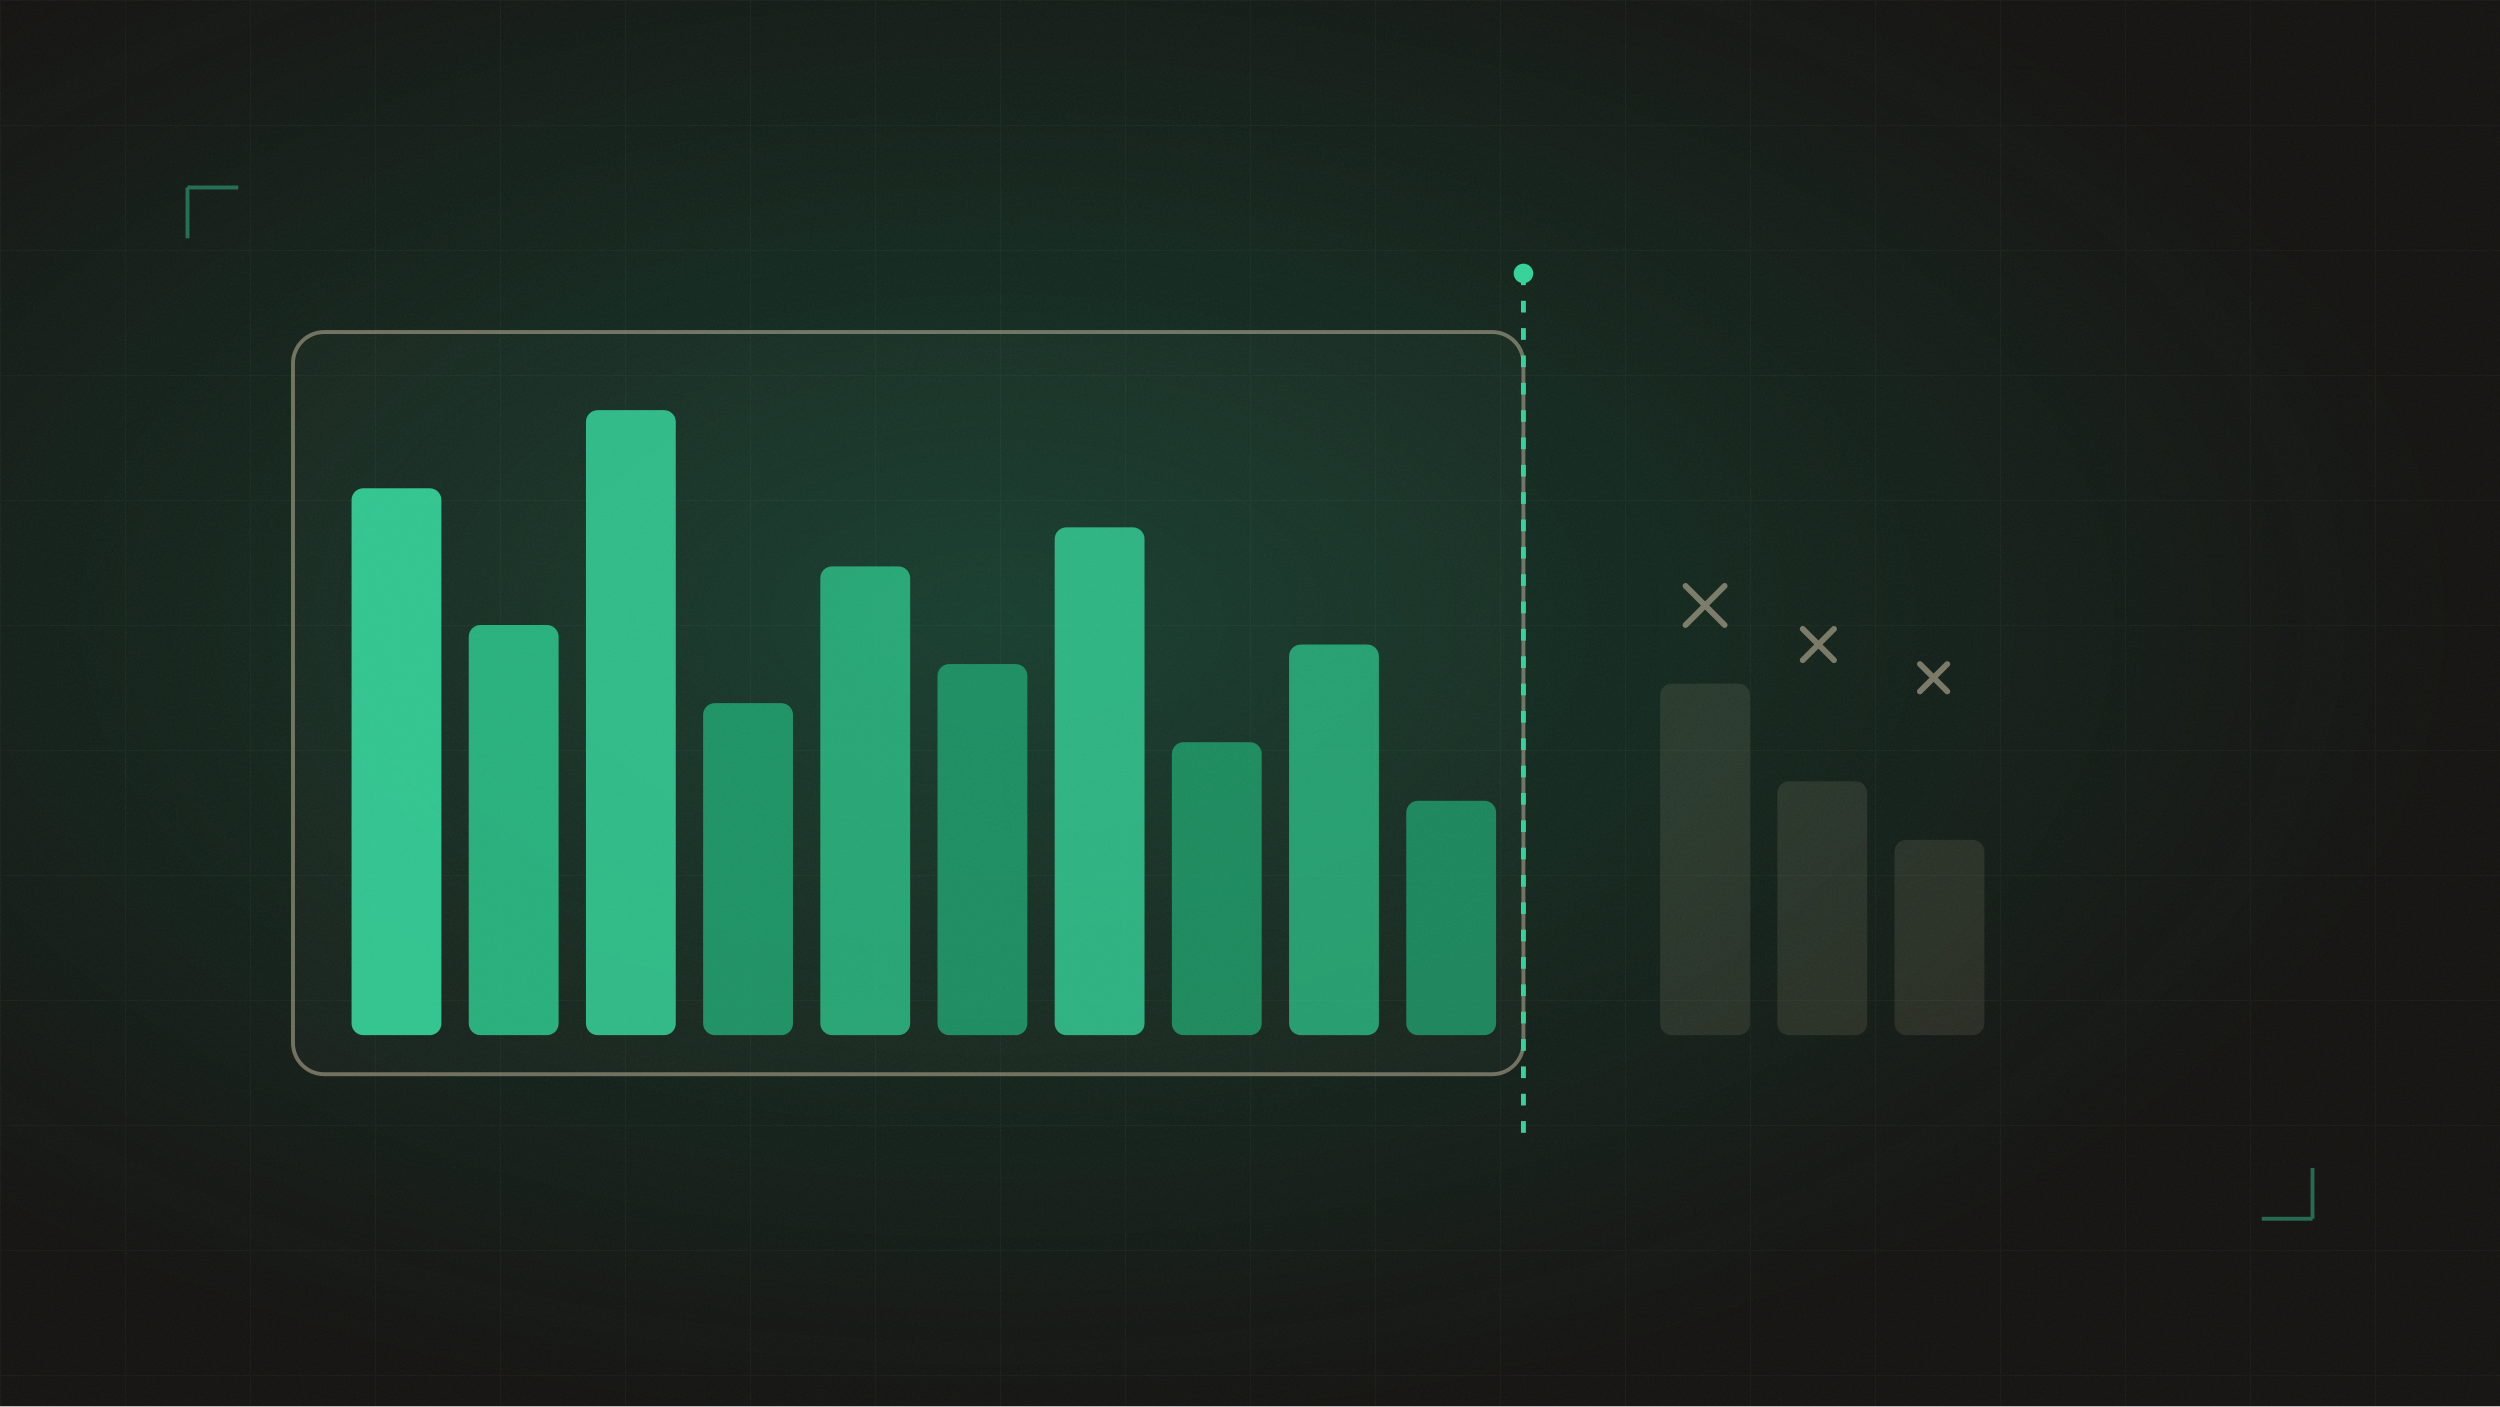
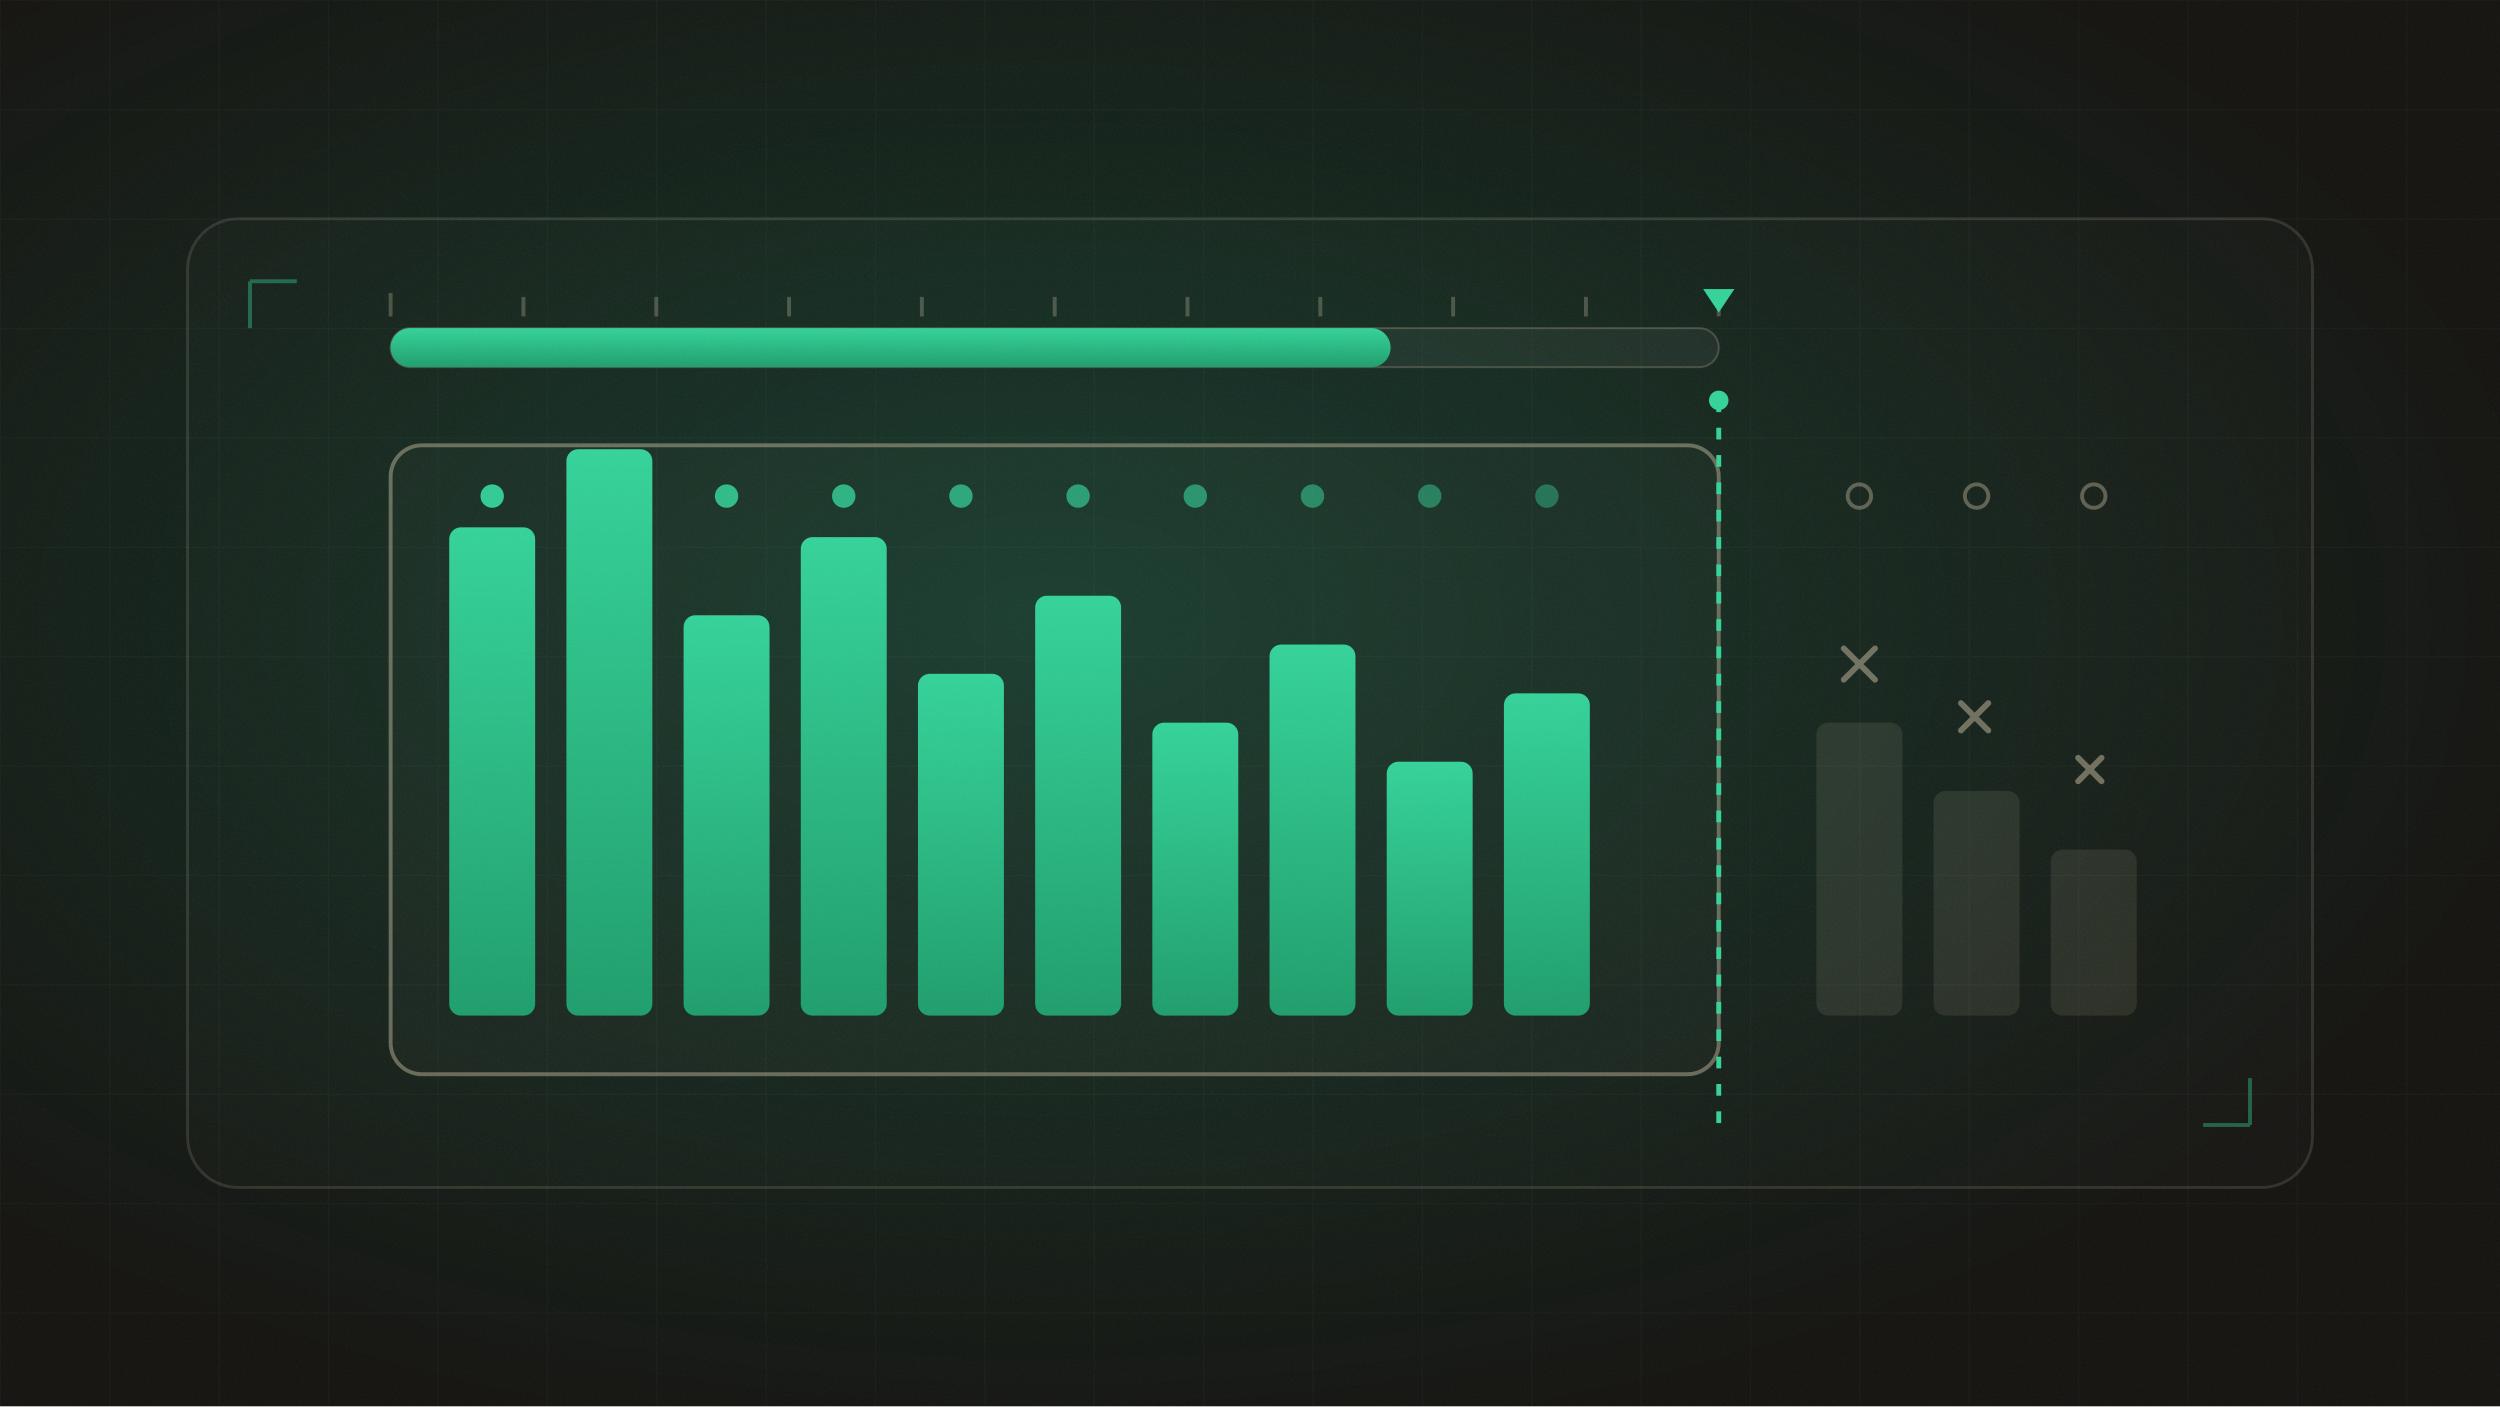
- <svg xmlns="http://www.w3.org/2000/svg" viewBox="0 0 1280 720" width="1280" height="720" role="img" aria-label="snug — prioritised content packed to fit a token budget, with lower-priority items excluded">
+ <svg xmlns="http://www.w3.org/2000/svg" viewBox="0 0 1280 720" width="1280" height="720" role="img" aria-label="snug, a token budget gauge above prioritised content blocks packed to fit, with lower-priority blocks dropped beyond the limit">
  <defs>
-     <radialGradient id="s-glow" cx="40%" cy="44%" r="58%">
-       <stop offset="0%" stop-color="#10b981" stop-opacity="0.24" />
+     <radialGradient id="s-glow" cx="42%" cy="44%" r="60%">
+       <stop offset="0%" stop-color="#10b981" stop-opacity="0.22" />
      <stop offset="100%" stop-color="#10b981" stop-opacity="0" />
    </radialGradient>
-     <pattern id="s-grid" width="64" height="64" patternUnits="userSpaceOnUse">
-       <path d="M64 0H0V64" fill="none" stroke="#ffffff" stroke-opacity="0.035" stroke-width="1" />
+     <linearGradient id="s-bar" x1="0" y1="0" x2="0" y2="1">
+       <stop offset="0%" stop-color="#34d399" />
+       <stop offset="100%" stop-color="#1f9e6c" />
+     </linearGradient>
+     <pattern id="s-grid" width="56" height="56" patternUnits="userSpaceOnUse">
+       <path d="M56 0H0V56" fill="none" stroke="#ffffff" stroke-opacity="0.03" stroke-width="1" />
    </pattern>
    <filter id="s-grain">
      <feTurbulence type="fractalNoise" baseFrequency="0.9" numOctaves="2" stitchTiles="stitch" />
      <feColorMatrix type="saturate" values="0" />
    </filter>
  </defs>
  <rect width="1280" height="720" fill="#141310" />
  <rect width="1280" height="720" fill="url(#s-grid)" />
  <rect width="1280" height="720" fill="url(#s-glow)" />
-   <rect x="150" y="170" width="630" height="380" rx="16" fill="#ffffff" fill-opacity="0.02" stroke="#cdbfa3" stroke-opacity="0.5" stroke-width="2" />
-   <line x1="780" y1="140" x2="780" y2="580" stroke="#34d399" stroke-width="2.5" stroke-dasharray="6 8" />
-   <circle cx="780" cy="140" r="5" fill="#34d399" />
+   <rect x="96" y="112" width="1088" height="496" rx="26" fill="#ffffff" fill-opacity="0.015" stroke="#cdbfa3" stroke-opacity="0.16" stroke-width="1.5" />
  <g>
-     <rect x="180" y="250" width="46" height="280" rx="6" fill="#34d399" fill-opacity="0.92" />
-     <rect x="240" y="320" width="46" height="210" rx="6" fill="#2bbf86" fill-opacity="0.9" />
-     <rect x="300" y="210" width="46" height="320" rx="6" fill="#34d399" fill-opacity="0.85" />
-     <rect x="360" y="360" width="46" height="170" rx="6" fill="#1f9e6c" fill-opacity="0.9" />
-     <rect x="420" y="290" width="46" height="240" rx="6" fill="#2bbf86" fill-opacity="0.82" />
-     <rect x="480" y="340" width="46" height="190" rx="6" fill="#1f9e6c" fill-opacity="0.85" />
-     <rect x="540" y="270" width="46" height="260" rx="6" fill="#34d399" fill-opacity="0.8" />
-     <rect x="600" y="380" width="46" height="150" rx="6" fill="#1f9e6c" fill-opacity="0.82" />
-     <rect x="660" y="330" width="46" height="200" rx="6" fill="#2bbf86" fill-opacity="0.78" />
-     <rect x="720" y="410" width="46" height="120" rx="6" fill="#1f9e6c" fill-opacity="0.8" />
+     <g stroke="#cdbfa3" stroke-opacity="0.3" stroke-width="2">
+       <line x1="200" y1="150" x2="200" y2="162" />
+       <line x1="268" y1="152" x2="268" y2="162" />
+       <line x1="336" y1="152" x2="336" y2="162" />
+       <line x1="404" y1="152" x2="404" y2="162" />
+       <line x1="472" y1="152" x2="472" y2="162" />
+       <line x1="540" y1="152" x2="540" y2="162" />
+       <line x1="608" y1="152" x2="608" y2="162" />
+       <line x1="676" y1="152" x2="676" y2="162" />
+       <line x1="744" y1="152" x2="744" y2="162" />
+       <line x1="812" y1="152" x2="812" y2="162" />
+       <line x1="880" y1="150" x2="880" y2="162" />
+     </g>
+     <rect x="200" y="168" width="680" height="20" rx="10" fill="#ffffff" fill-opacity="0.05" stroke="#cdbfa3" stroke-opacity="0.25" />
+     <rect x="200" y="168" width="512" height="20" rx="10" fill="url(#s-bar)" />
+     <polygon points="872,148 888,148 880,160" fill="#34d399" />
+   </g>
+   <rect x="200" y="228" width="680" height="322" rx="16" fill="#ffffff" fill-opacity="0.02" stroke="#cdbfa3" stroke-opacity="0.45" stroke-width="2" />
+   <line x1="880" y1="205" x2="880" y2="575" stroke="#34d399" stroke-width="2.5" stroke-dasharray="6 8" />
+   <circle cx="880" cy="205" r="5" fill="#34d399" />
+   <g fill="#34d399">
+     <circle cx="252" cy="254" r="6" fill-opacity="0.95" />
+     <circle cx="312" cy="254" r="6" fill-opacity="0.9" />
+     <circle cx="372" cy="254" r="6" fill-opacity="0.85" />
+     <circle cx="432" cy="254" r="6" fill-opacity="0.8" />
+     <circle cx="492" cy="254" r="6" fill-opacity="0.72" />
+     <circle cx="552" cy="254" r="6" fill-opacity="0.66" />
+     <circle cx="612" cy="254" r="6" fill-opacity="0.6" />
+     <circle cx="672" cy="254" r="6" fill-opacity="0.54" />
+     <circle cx="732" cy="254" r="6" fill-opacity="0.48" />
+     <circle cx="792" cy="254" r="6" fill-opacity="0.42" />
+   </g>
+   <g fill="url(#s-bar)">
+     <rect x="230" y="270" width="44" height="250" rx="6" />
+     <rect x="290" y="230" width="44" height="290" rx="6" />
+     <rect x="350" y="315" width="44" height="205" rx="6" />
+     <rect x="410" y="275" width="44" height="245" rx="6" />
+     <rect x="470" y="345" width="44" height="175" rx="6" />
+     <rect x="530" y="305" width="44" height="215" rx="6" />
+     <rect x="590" y="370" width="44" height="150" rx="6" />
+     <rect x="650" y="330" width="44" height="190" rx="6" />
+     <rect x="710" y="390" width="44" height="130" rx="6" />
+     <rect x="770" y="355" width="44" height="165" rx="6" />
  </g>
  <g fill="#cdbfa3" fill-opacity="0.12">
-     <rect x="850" y="350" width="46" height="180" rx="6" />
-     <rect x="910" y="400" width="46" height="130" rx="6" />
-     <rect x="970" y="430" width="46" height="100" rx="6" />
+     <rect x="930" y="370" width="44" height="150" rx="6" />
+     <rect x="990" y="405" width="44" height="115" rx="6" />
+     <rect x="1050" y="435" width="44" height="85" rx="6" />
  </g>
-   <g stroke="#cdbfa3" stroke-opacity="0.55" stroke-width="3" stroke-linecap="round">
-     <path d="M863 300 l20 20 M883 300 l-20 20" />
-     <path d="M923 322 l16 16 M939 322 l-16 16" />
-     <path d="M983 340 l14 14 M997 340 l-14 14" />
+   <g fill="none" stroke="#cdbfa3" stroke-opacity="0.4" stroke-width="2">
+     <circle cx="952" cy="254" r="6" />
+     <circle cx="1012" cy="254" r="6" />
+     <circle cx="1072" cy="254" r="6" />
  </g>
-   <g stroke="#34d399" stroke-opacity="0.45" stroke-width="2">
-     <path d="M96 96 h26 M96 96 v26" />
-     <path d="M1184 624 h-26 M1184 624 v-26" />
+   <g stroke="#cdbfa3" stroke-opacity="0.5" stroke-width="3" stroke-linecap="round">
+     <path d="M944 332 l16 16 M960 332 l-16 16" />
+     <path d="M1004 360 l14 14 M1018 360 l-14 14" />
+     <path d="M1064 388 l12 12 M1076 388 l-12 12" />
+   </g>
+   <g stroke="#34d399" stroke-opacity="0.4" stroke-width="2">
+     <path d="M128 144 h24 M128 144 v24" />
+     <path d="M1152 576 h-24 M1152 576 v-24" />
  </g>
  <rect width="1280" height="720" filter="url(#s-grain)" opacity="0.05" />
</svg>
